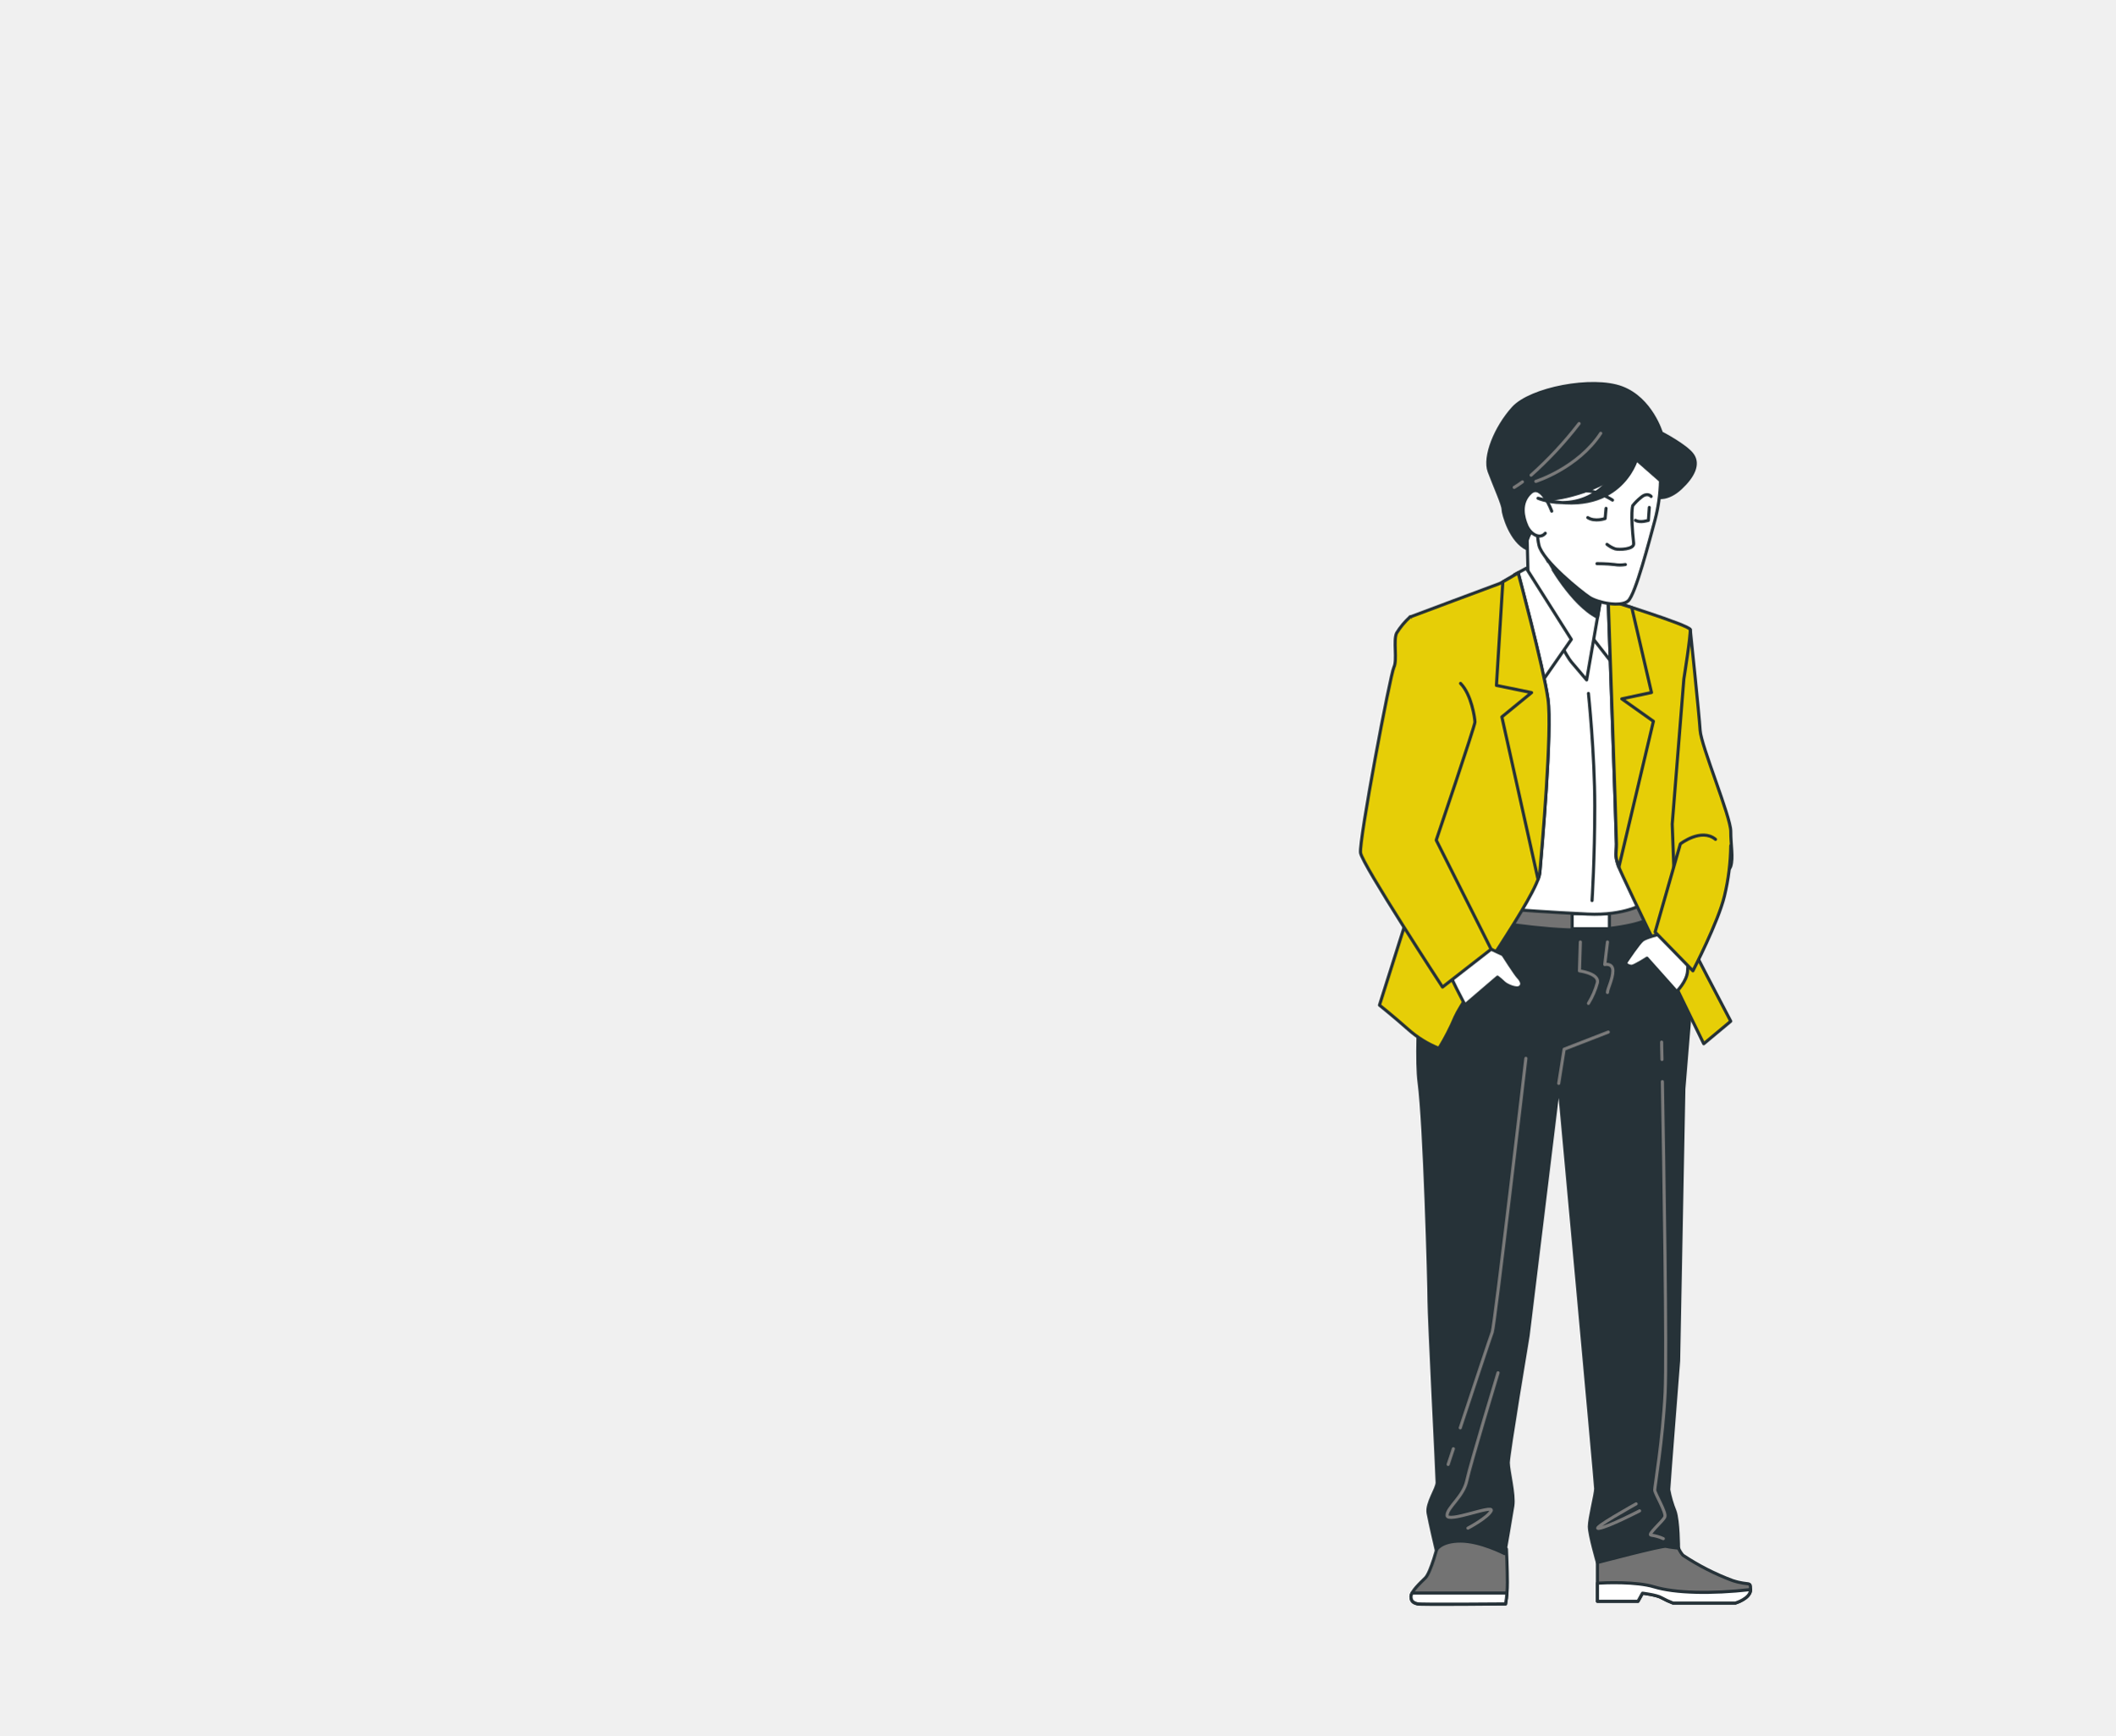
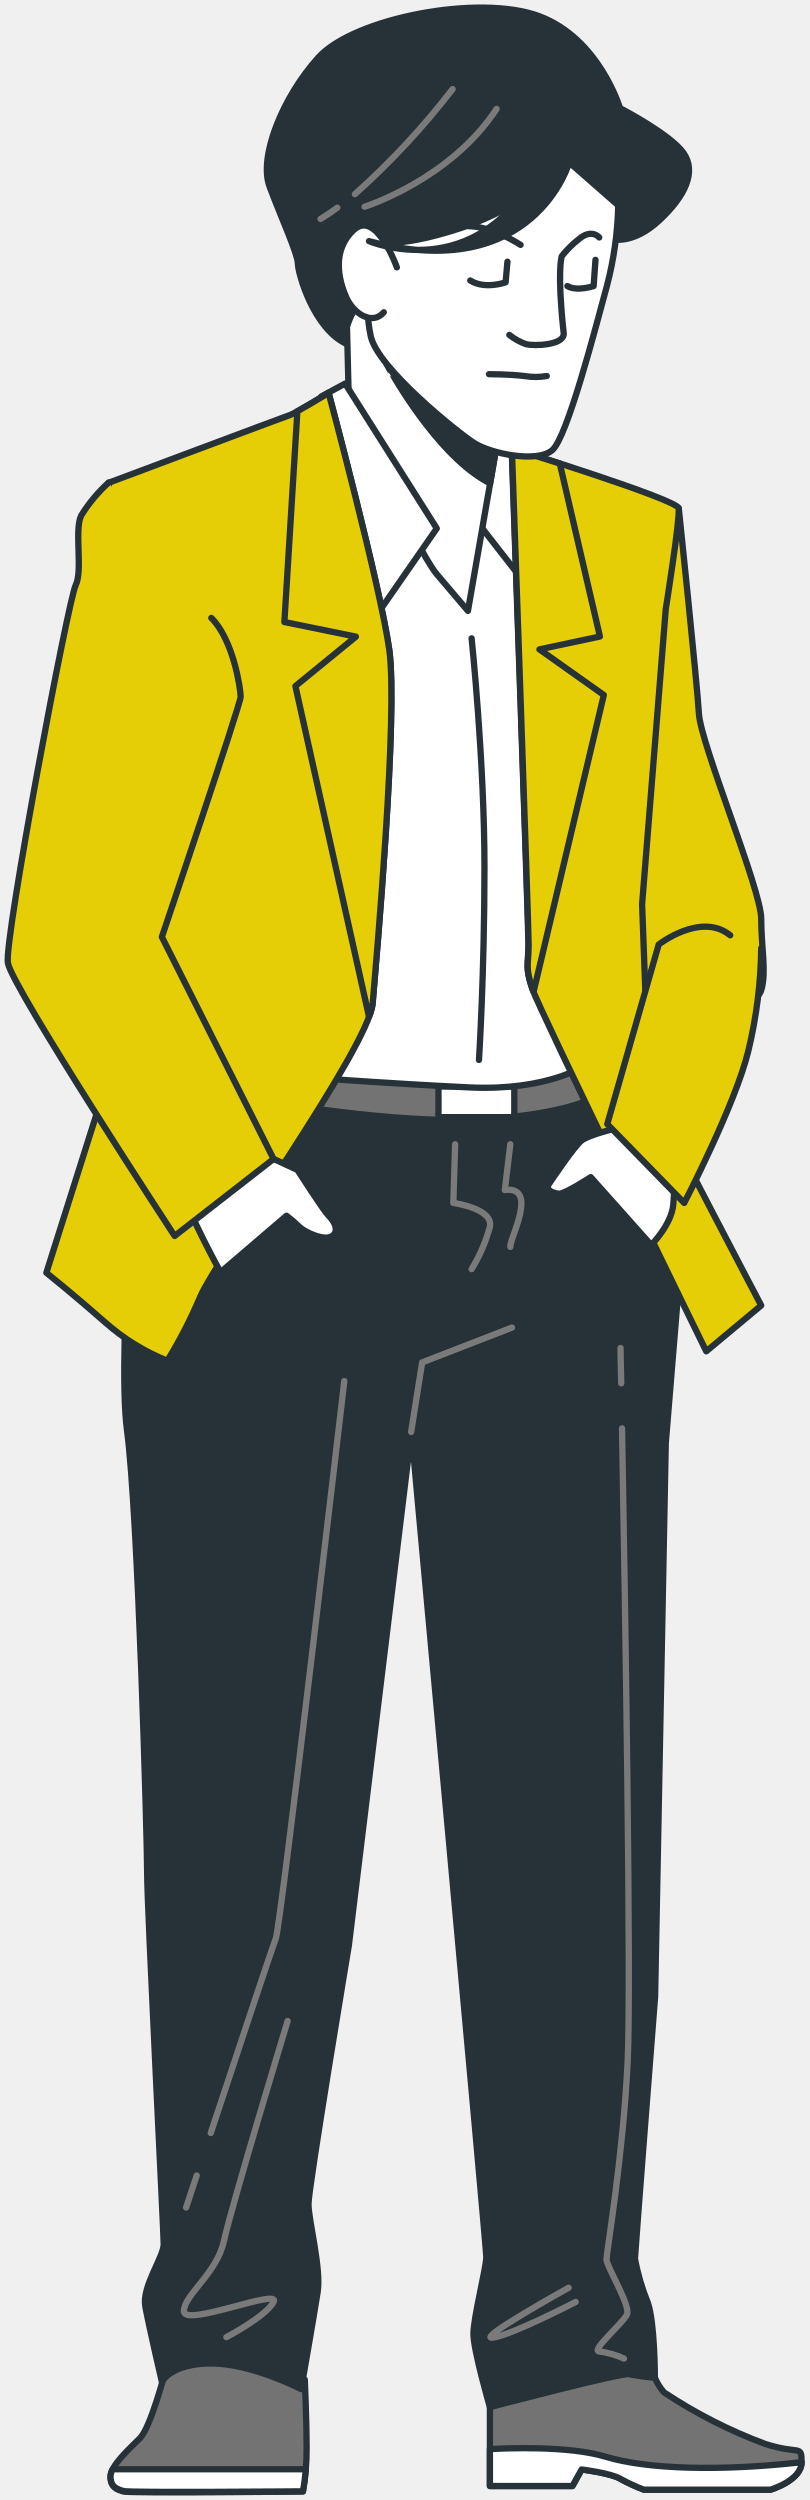
- <svg xmlns="http://www.w3.org/2000/svg" viewBox="0 0 609.22 500">
+ <svg xmlns="http://www.w3.org/2000/svg" viewBox="390.77 109.39 114.56 353.84">
  <g id="freepik--character-2--inject-87">
    <path d="M414.2,444.9s-2.08,8.05-3.64,9.6-4.15,3.89-4.15,5.45,1,1.82,1.82,2.08,25.42,0,25.42,0a35.1,35.1,0,0,0,.52-6.23c0-3.63-.26-9.6-.26-9.6s-4.93-4.67-11.15-4.93S414.2,444.9,414.2,444.9Z" style="fill:#737373;stroke:#263238;stroke-linecap:round;stroke-linejoin:round;stroke-width:0.893px" />
    <path d="M433.65,462a31,31,0,0,0,.4-3.12H406.71a2.34,2.34,0,0,0-.3,1c0,1.56,1,1.82,1.82,2.08S433.65,462,433.65,462Z" style="fill:#fff;stroke:#263238;stroke-linecap:round;stroke-linejoin:round;stroke-width:0.893px" />
    <path d="M460.11,450.09v11.16h11.68l1.3-2.34s4.15.52,5.44,1.3a25.7,25.7,0,0,0,3.38,1.56h17.9s4.41-1.3,4.41-3.89-.26-1-5.19-2.6A69.65,69.65,0,0,1,484.76,448a7.27,7.27,0,0,1-1.3-2.08S478,441,471.53,442.83,460.11,450.09,460.11,450.09Z" style="fill:#737373;stroke:#263238;stroke-linecap:round;stroke-linejoin:round;stroke-width:0.893px" />
    <path d="M476.46,457.1c-5.19-1.58-14.12-1.2-16.35-1.07v5.22h11.68l1.3-2.34s4.15.52,5.44,1.3a25.7,25.7,0,0,0,3.38,1.56h17.9s4.41-1.3,4.41-3.89C492.8,459.17,482.43,458.91,476.46,457.1Z" style="fill:#fff;stroke:#263238;stroke-linecap:round;stroke-linejoin:round;stroke-width:0.893px" />
    <path d="M434.43,263.82,410.82,261s-3.63,39.17-2.07,50.85,2.85,57.85,2.85,62.78,2.34,50.59,2.34,52.4-3.12,6-2.6,8.82,2.34,10.64,2.34,10.64,1.29-2.59,7-2.59,12.71,3.63,12.71,3.63,1.82-10.38,2.34-13.75-1.3-10.12-1.3-12.45,5.71-36.58,5.71-36.58L449,312.07S459.6,427.26,459.6,428.82s-1.82,8.56-1.82,10.9,2.33,10.37,2.33,10.37,18.68-4.93,19.72-4.67,3.63.52,3.63.52,0-7.78-1-10.63a31.56,31.56,0,0,1-1.82-6.23c0-.78,2.85-37.1,2.85-37.1L485,313.63,487.61,282,474.9,256.56l-39.69.77Z" style="fill:#263238;stroke:#263238;stroke-linecap:round;stroke-linejoin:round;stroke-width:0.893px" />
    <path d="M418.61,417.31c-.92,2.76-1.5,4.52-1.5,4.52" style="fill:none;stroke:#7a7a7a;stroke-linecap:round;stroke-linejoin:round;stroke-width:0.893px" />
    <path d="M439.5,304.86s-9,77.2-9.69,78.87c-.43,1.08-5.6,16.67-9.21,27.56" style="fill:none;stroke:#7a7a7a;stroke-linecap:round;stroke-linejoin:round;stroke-width:0.893px" />
    <path d="M431.48,395.43s-8,26.4-9,31.08-5.68,7.68-5.68,10,13.7-3.34,12.7-1.33-6.69,5-6.69,5" style="fill:none;stroke:#7a7a7a;stroke-linecap:round;stroke-linejoin:round;stroke-width:0.893px" />
    <path d="M478.81,311.56c.43,24.09,1.32,78.92.8,89.55-.67,13.7-3,27.07-3,28.07s3.46,6.56,2.9,7.79-5.25,5.2-3.9,5.24a12.09,12.09,0,0,1,3.47,1" style="fill:none;stroke:#7a7a7a;stroke-linecap:round;stroke-linejoin:round;stroke-width:0.893px" />
    <path d="M478.6,300.18s0,1.84.1,5" style="fill:none;stroke:#7a7a7a;stroke-linecap:round;stroke-linejoin:round;stroke-width:0.893px" />
    <path d="M471.25,433.19s-13.41,7.44-10.71,7.06,11.71-5.05,11.71-5.05" style="fill:none;stroke:#7a7a7a;stroke-linecap:round;stroke-linejoin:round;stroke-width:0.893px" />
    <path d="M431.06,265.64s17.9,3.11,29.83,2.07,14.53-3.37,14.53-3.37l-1-6.23a75.58,75.58,0,0,1-21.53,2.08c-10.64-.78-17.9-1.56-17.9-1.56Z" style="fill:#737373;stroke:#263238;stroke-linecap:round;stroke-linejoin:round;stroke-width:0.893px" />
    <rect x="452.83" y="263.16" width="10.73" height="4.35" style="fill:#fff;stroke:#263238;stroke-linecap:round;stroke-linejoin:round;stroke-width:0.893px" />
    <path d="M455.19,271.34l-.26,8.31s5.7.77,5.18,3.37a23,23,0,0,1-2.59,6" style="fill:none;stroke:#7a7a7a;stroke-linecap:round;stroke-linejoin:round;stroke-width:0.893px" />
    <path d="M463,271.34l-.78,6.49s2.34-.52,2.34,1.82-1.56,5.18-1.56,6.22" style="fill:none;stroke:#7a7a7a;stroke-linecap:round;stroke-linejoin:round;stroke-width:0.893px" />
    <polyline points="463.23 297.29 450.52 302.22 448.96 312.07" style="fill:none;stroke:#7a7a7a;stroke-linecap:round;stroke-linejoin:round;stroke-width:0.893px" />
    <path d="M434.69,167.83s11.42-1.82,17.64.52,14.79,10.38,14.79,10.38l6.49,81.46s-5.45,3.63-16.35,3.11S436,262,436,262s2.85-19.45.52-35.54-5.19-53.7-5.19-53.7S432.36,168.61,434.69,167.83Z" style="fill:#fff;stroke:#263238;stroke-linecap:round;stroke-linejoin:round;stroke-width:0.893px" />
    <path d="M457.52,199.74s1.82,17.38,1.82,32.43-.78,27.24-.78,27.24" style="fill:none;stroke:#263238;stroke-linecap:round;stroke-linejoin:round;stroke-width:0.893px" />
    <polygon points="458.82 183.91 467.12 194.55 462.97 172.76 460.12 172.24 458.82 183.91" style="fill:#fff;stroke:#263238;stroke-linecap:round;stroke-linejoin:round;stroke-width:0.893px" />
    <path d="M486.84,181.32s2.59,24.65,2.85,29.06,8.82,24.9,8.82,29.05.78,7.53,0,10.12-8,3.89-11.15,3.11-5.19-3.89-6.23-7.52-1.56-12.19-1.3-17.64,1.82-33.21,3.37-37.88A51.29,51.29,0,0,1,486.84,181.32Z" style="fill:#E6CE07;stroke:#263238;stroke-linecap:round;stroke-linejoin:round;stroke-width:0.893px" />
    <path d="M463.23,174.06s2.33,66.15,2.33,69-.52,3.11.52,6.22,24.65,51.37,24.65,51.37l7.78-6.49S485,268.49,484.76,267.45s-2.33-9.08-2.33-9.08l-.78-21L485,195.59s2.08-13,1.82-14.27S463,172.76,463,172.76Z" style="fill:#E6CE07;stroke:#263238;stroke-linecap:round;stroke-linejoin:round;stroke-width:0.893px" />
    <path d="M467.12,201.3l8.56-1.82L470,175c-3.93-1.27-7-2.21-7-2.21l.26,1.3s2.33,66.15,2.33,69-.52,3.11.52,6.22l.18.45,9.94-42Z" style="fill:#E6CE07;stroke:#263238;stroke-linecap:round;stroke-linejoin:round;stroke-width:0.893px" />
    <path d="M477.44,143.25s2.92.8,6.63-2.65,5.3-6.89,3.45-9.55-9-6.36-9-6.36-2.92-9.81-11.4-13-26.25.26-31.29,5.83-8.49,14.05-6.9,18.3,4,9.54,4,10.87,2.21,9.31,7,11.43,3.63-4.8,4.69-7.72,5.3-3.71,10.87-5S469.48,139,470.55,138,477.44,143.25,477.44,143.25Z" style="fill:#263238;stroke:#263238;stroke-linecap:round;stroke-linejoin:round;stroke-width:0.893px" />
    <path d="M442.37,138.65s12.11-3.81,18.69-13.85" style="fill:none;stroke:#7a7a7a;stroke-linecap:round;stroke-linejoin:round;stroke-width:0.893px" />
    <path d="M438.51,138.79q-1.2.89-2.37,1.59" style="fill:none;stroke:#7a7a7a;stroke-linecap:round;stroke-linejoin:round;stroke-width:0.893px" />
    <path d="M454.83,122A109.77,109.77,0,0,1,441,136.87" style="fill:none;stroke:#7a7a7a;stroke-linecap:round;stroke-linejoin:round;stroke-width:0.893px" />
    <path d="M439.88,155.64l.26,10.63s9.6,21,12.45,24.39l4.41,5.19L461.15,172s-6.48-5.19-10.12-10.64a54.75,54.75,0,0,0-8.82-9.85A10.68,10.68,0,0,0,439.88,155.64Z" style="fill:#fff;stroke:#263238;stroke-linecap:round;stroke-linejoin:round;stroke-width:0.893px" />
    <path d="M460.14,177.81l1-5.83s-6.48-5.19-10.12-10.64a45.5,45.5,0,0,0-3.91-5c-1.17.13-3.81.89-1.16,5.44C446,161.79,452.62,174,460.14,177.81Z" style="fill:#263238;stroke:#263238;stroke-linecap:round;stroke-linejoin:round;stroke-width:0.893px" />
    <polygon points="439.62 163.68 452.59 184.18 443.77 196.89 436.25 165.5 439.62 163.68" style="fill:#fff;stroke:#263238;stroke-linecap:round;stroke-linejoin:round;stroke-width:0.893px" />
    <path d="M437.28,165s7.27,27.24,8.57,36.32-1.82,43.84-2.34,50.07-22.05,36.06-24.39,41.51a67.93,67.93,0,0,1-4.67,9.08,30.06,30.06,0,0,1-8.82-5.45c-4.41-3.89-8.3-7-8.3-7l11.16-35.28-2.34-76.53s24.91-9.34,25.69-9.6S437.28,165,437.28,165Z" style="fill:#E6CE07;stroke:#263238;stroke-linecap:round;stroke-linejoin:round;stroke-width:0.893px" />
    <path d="M437.28,165s-2.83,1.73-4.45,2.61l0,.5-1.81,29.32,10.12,2.07-8.56,7L443,253.3a7.7,7.7,0,0,0,.52-1.93c.52-6.23,3.63-41,2.34-50.07S437.28,165,437.28,165Z" style="fill:#E6CE07;stroke:#263238;stroke-linecap:round;stroke-linejoin:round;stroke-width:0.893px" />
    <path d="M478.28,269s-4.16,1-5.19,1.81-4.15,5.45-4.67,6.23.77,1.3,1.55,1.3,4.41-2.34,4.41-2.34l8.56,9.6s2.86-2.85,3.12-5.7.26-6.49.26-6.49Z" style="fill:#fff;stroke:#263238;stroke-linecap:round;stroke-linejoin:round;stroke-width:0.893px" />
    <path d="M498.51,243.58a64.8,64.8,0,0,1-1.82,14.53c-1.81,7.53-9.08,21.54-9.08,21.54l-10.89-11.16L484,243.07s6-4.67,10.12-1.3" style="fill:#E6CE07;stroke:#263238;stroke-linecap:round;stroke-linejoin:round;stroke-width:0.893px" />
    <path d="M429.5,273.42l3.37,1.56s3.64,5.7,4.41,6.48,1.56,2.08.52,2.86-3.89-.52-4.67-1.3a19.08,19.08,0,0,0-1.81-1.56l-9.34,8s-4.93-9.08-4.93-10.63,9.08-7.53,9.08-7.53Z" style="fill:#fff;stroke:#263238;stroke-linecap:round;stroke-linejoin:round;stroke-width:0.893px" />
    <path d="M406.15,177.69a21.45,21.45,0,0,0-3.89,4.67c-1,2.07.26,7.78-.78,9.86s-10.11,50.07-9.6,53.44,23.61,38.66,23.61,38.66l14-10.9L413.68,242s11.15-32.95,11.15-34-1-8-4.15-11.15" style="fill:#E6CE07;stroke:#263238;stroke-linecap:round;stroke-linejoin:round;stroke-width:0.893px" />
    <path d="M471.34,132.38A41,41,0,0,1,456,141.66c-9.55,3.18-13,1.86-13,1.86s-.8,9,.26,13.52,12.15,13.43,14.54,15,9,2.92,11.14,1.06,6.14-17.4,7.73-23.24a48.55,48.55,0,0,0,1.6-11.4Z" style="fill:#fff;stroke:#263238;stroke-linecap:round;stroke-linejoin:round;stroke-width:0.893px" />
    <path d="M475.58,143s-1.06-1.33-2.91.26a14.17,14.17,0,0,0-2.39,2.39s-.7,2,.27,10.87c.19,1.77-4.25,1.86-5.31,1.59a8,8,0,0,1-2.38-1.32" style="fill:none;stroke:#263238;stroke-linecap:round;stroke-linejoin:round;stroke-width:0.893px" />
    <path d="M464.45,144.05s-4-2.65-7.43-2.65" style="fill:none;stroke:#263238;stroke-linecap:round;stroke-linejoin:round;stroke-width:0.893px" />
    <path d="M462.59,146.43l-.26,2.92s-2.92,1.06-5-.26" style="fill:none;stroke:#263238;stroke-linecap:round;stroke-linejoin:round;stroke-width:0.893px" />
    <path d="M475.05,146.17l-.26,3.71s-2.39.8-3.71,0" style="fill:none;stroke:#263238;stroke-linecap:round;stroke-linejoin:round;stroke-width:0.893px" />
    <path d="M468.16,162.61a9.45,9.45,0,0,1-3.18,0c-2.12-.26-5-.26-5-.26" style="fill:none;stroke:#263238;stroke-linecap:round;stroke-linejoin:round;stroke-width:0.893px" />
    <path d="M446.94,147.23s-2.91-8.22-6.09-5.3-2.13,7.16-1.07,9.54,3.72,4,5.31,2.12" style="fill:#fff;stroke:#263238;stroke-linecap:round;stroke-linejoin:round;stroke-width:0.893px" />
    <path d="M471.34,132.38S466.4,149.77,443,143.52c0,0,15.32,6.55,24-10.41C466.94,133.11,469.86,127.15,471.34,132.38Z" style="fill:#263238;stroke:#263238;stroke-linecap:round;stroke-linejoin:round;stroke-width:0.893px" />
  </g>
</svg>
